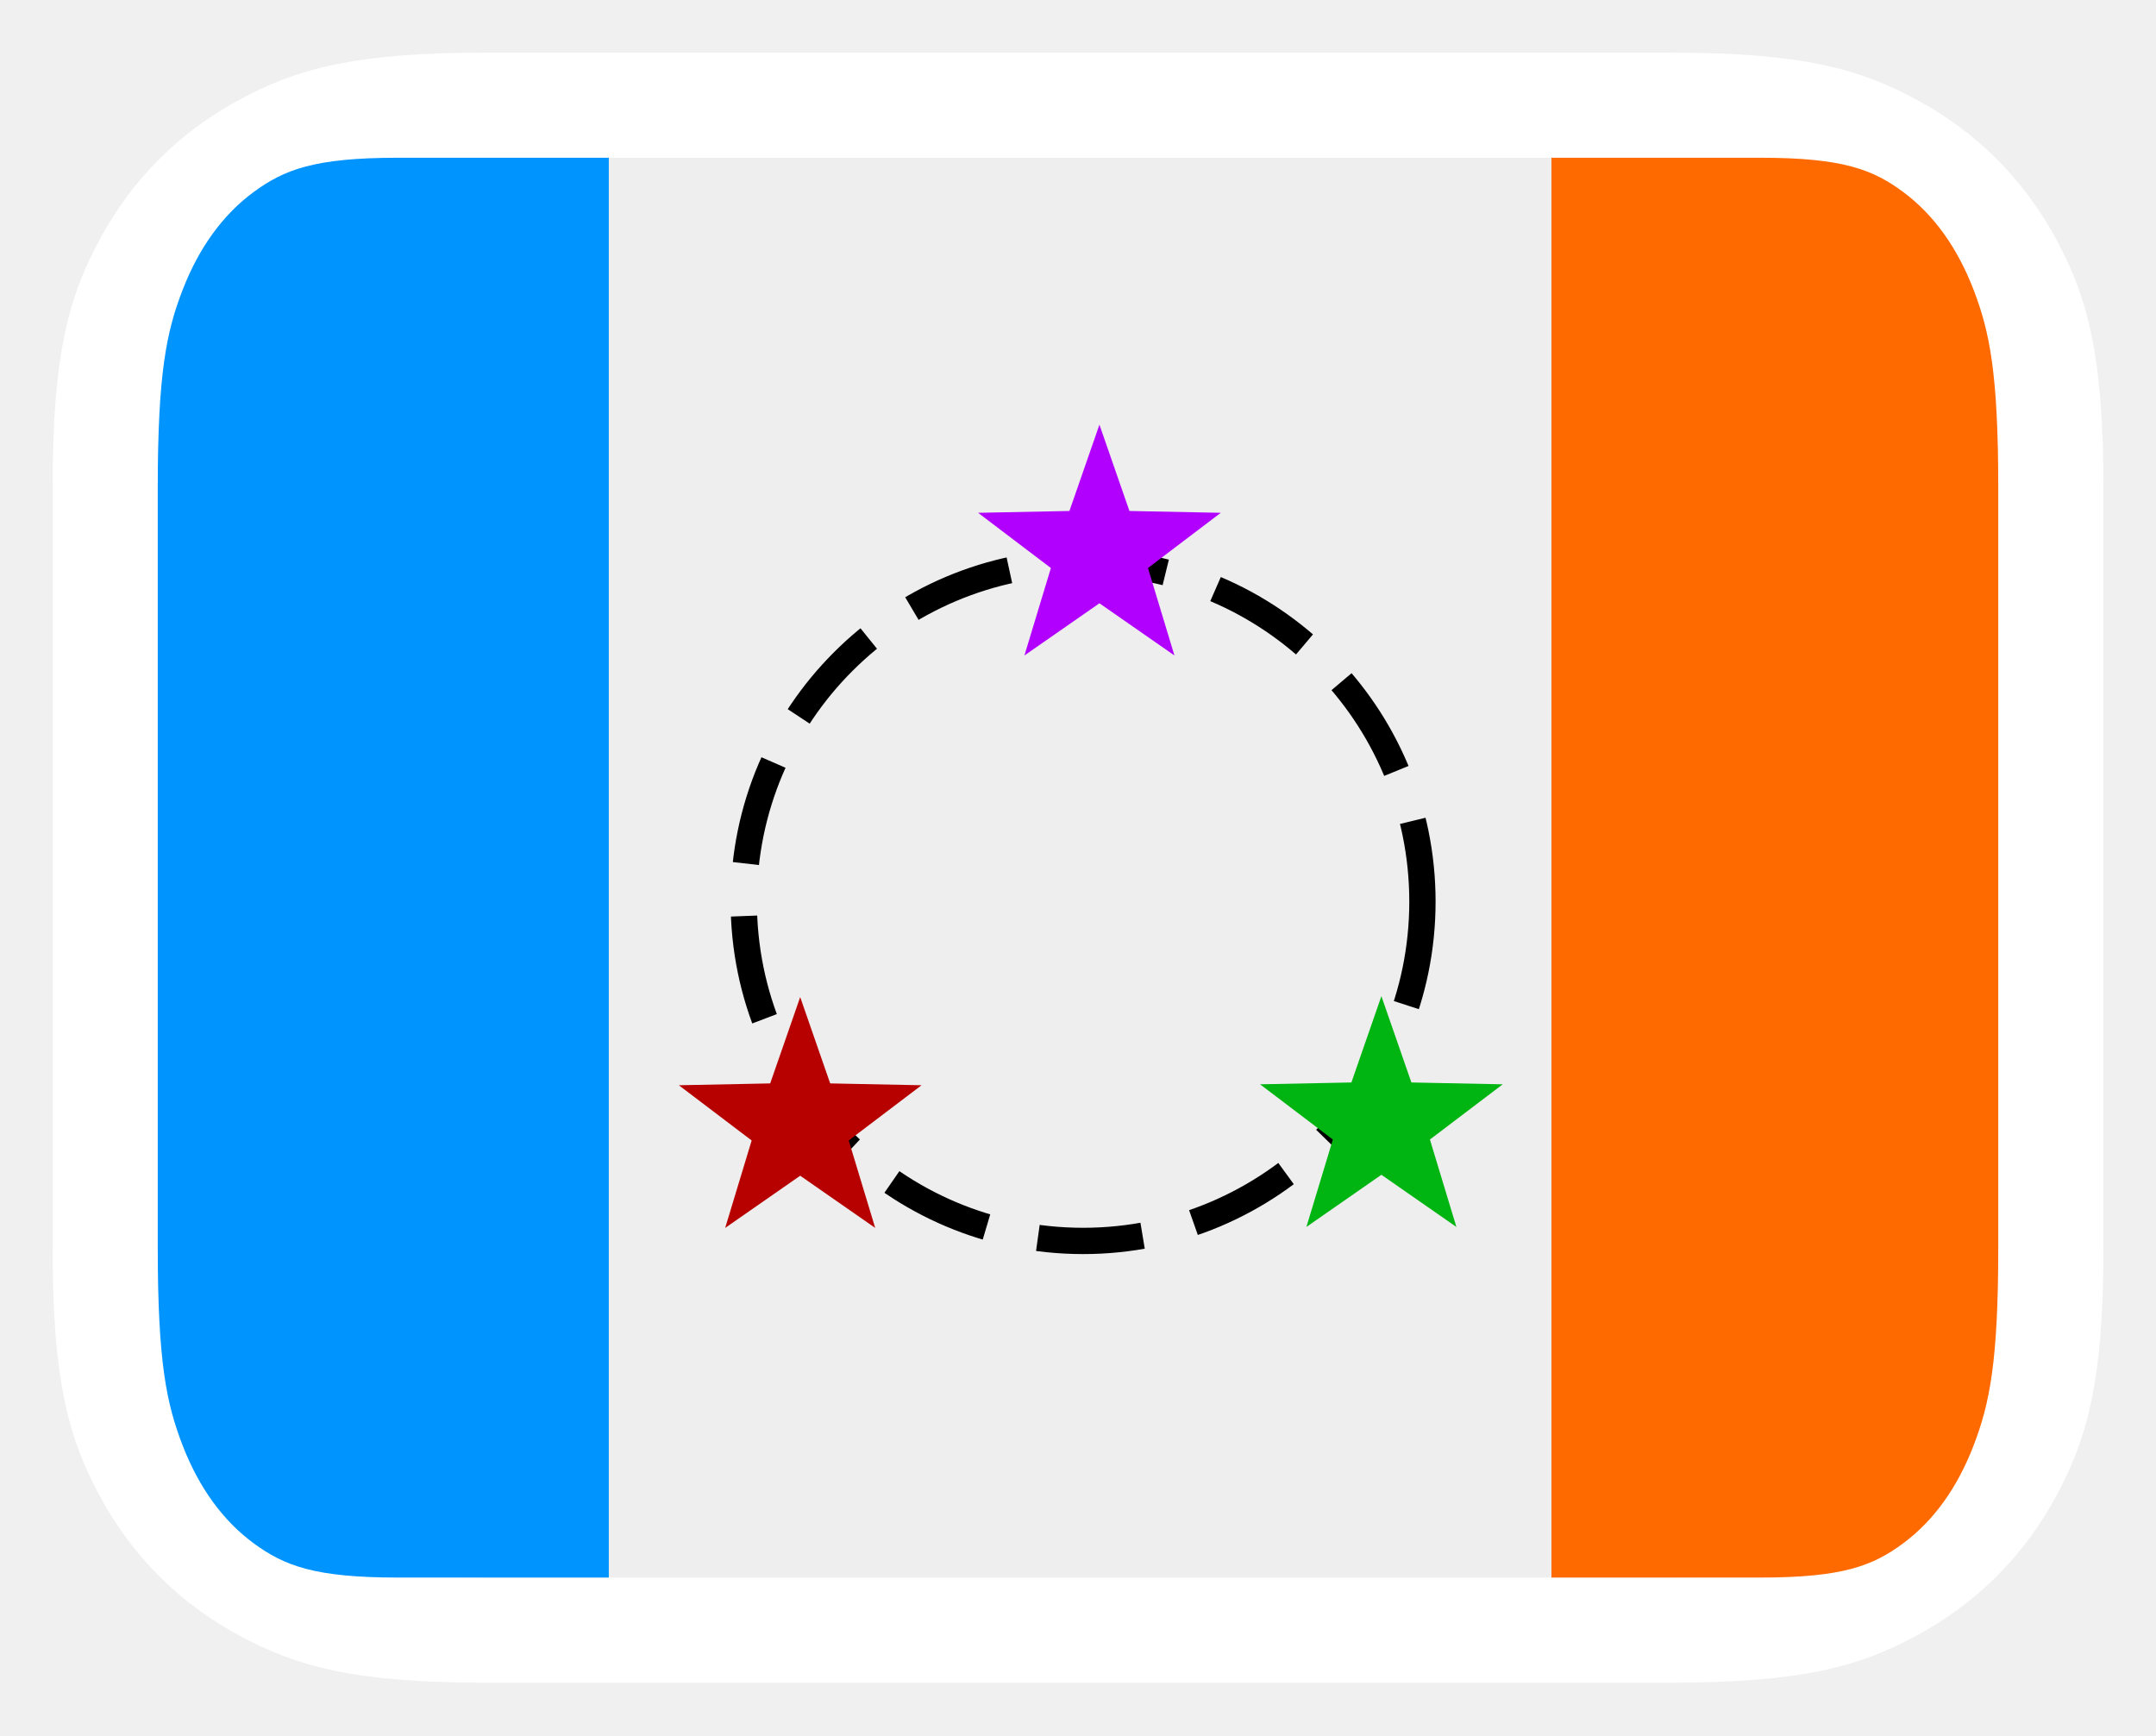
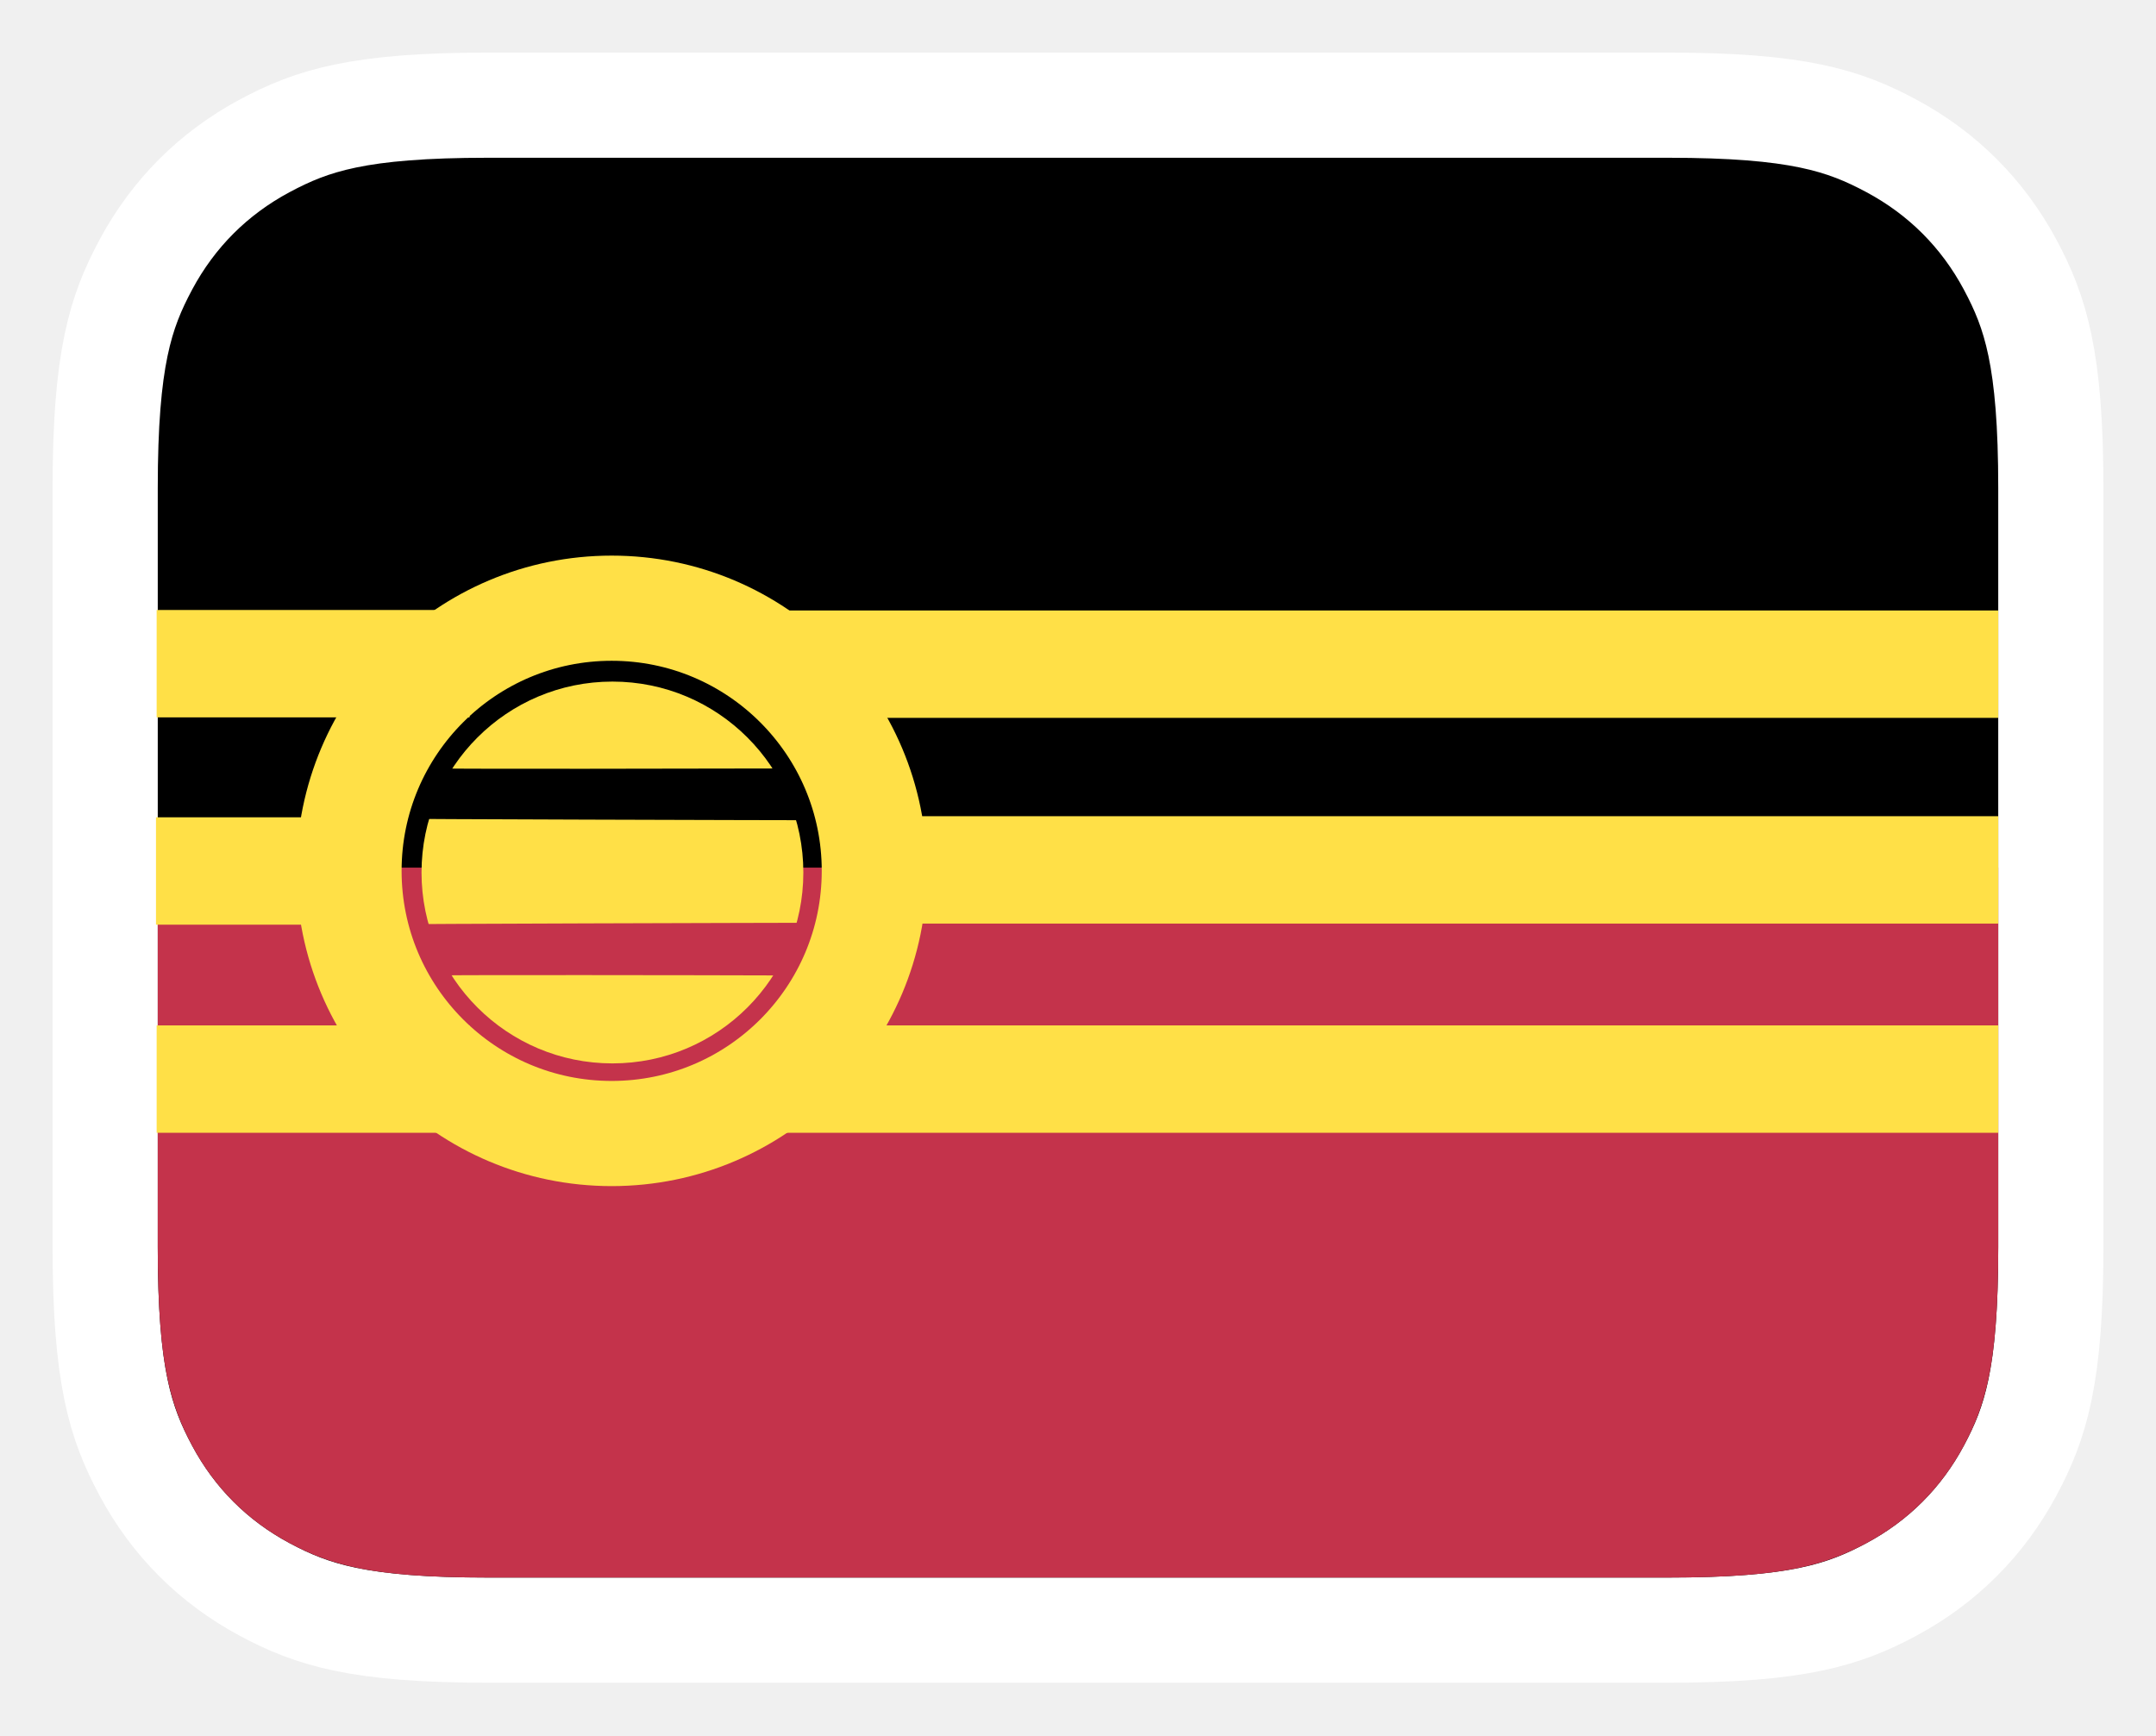
- <svg xmlns="http://www.w3.org/2000/svg" xmlns:ns1="https://boxy-svg.com" width="82px" height="66px" viewbox="0 0 82 66" version="1.1">
-   <g id="cwg" stroke="none" stroke-width="1" fill="none" fill-rule="evenodd">
+ <svg xmlns="http://www.w3.org/2000/svg" width="82px" height="66px" viewbox="0 0 82 66" version="1.1">
+   <g id="pl" stroke="none" stroke-width="1" fill="none" fill-rule="evenodd">
    <g id="Group" transform="translate(6, 6)" fill-rule="nonzero">
-       <path d="M57.437,-2 L12.563,-2 C7.628,-2 5.867,-1.415 4.07,-0.455 C2.12,0.589 0.589,2.12 -0.455,4.07 C-1.415,5.867 -2,7.628 -2,12.563 L-2,41.437 C-2,46.372 -1.415,48.133 -0.455,49.93 C0.589,51.88 2.12,53.411 4.07,54.455 C5.867,55.415 7.628,56 12.563,56 L57.437,56 C62.372,56 64.133,55.415 65.93,54.455 C67.88,53.411 69.411,51.88 70.455,49.93 C71.415,48.133 72,46.372 72,41.437 L72,12.563 C72,7.628 71.415,5.867 70.455,4.07 C69.411,2.12 67.88,0.589 65.93,-0.455 C64.133,-1.415 62.372,-2 57.437,-2 Z" id="Rectangle-3" stroke="#FFFFFF" stroke-width="4" fill="#EEEEEE" />
-       <path d="M 17.155 0 L 17.155 54 L 9.122 54 C 5.951 54 4.8 53.545 3.64 52.691 C 2.481 51.837 1.57 50.584 0.951 48.987 C 0.33 47.39 0 45.805 0 41.437 L 0 12.563 C 0 8.195 0.33 6.61 0.951 5.013 C 1.57 3.416 2.481 2.163 3.64 1.309 C 4.8 0.455 5.951 0 9.122 0 L 17.155 0 Z" id="Path" fill="#0094FF" style="" />
-       <path d="M 53.007 0 L 60.964 0 C 64.106 0 65.245 0.455 66.394 1.309 C 67.543 2.163 68.444 3.416 69.059 5.013 C 69.673 6.61 70 8.195 70 12.563 L 70 41.437 C 70 45.805 69.673 47.39 69.059 48.987 C 68.444 50.584 67.543 51.837 66.394 52.691 C 65.245 53.545 64.106 54 60.964 54 L 53.007 54 L 53.007 0 Z" id="Path" fill="#FF6A00" style="" />
-       <ellipse style="stroke: rgb(0, 0, 0); fill: rgba(216, 216, 216, 0); stroke-dasharray: 4, 2;" cx="35.194" cy="28.291" rx="12.906" ry="12.906" />
-       <path d="M 35.815 10.151 L 36.956 13.434 L 40.43 13.504 L 37.661 15.604 L 38.668 18.93 L 35.815 16.945 L 32.962 18.93 L 33.969 15.604 L 31.2 13.504 L 34.674 13.434 Z" ns1:shape="star 35.815 15.004 4.853 4.853 0.4 5 1@651e84e6" style="stroke: rgb(0, 0, 0); fill: rgb(178, 0, 255); stroke-width: 0px;" />
-       <path d="M 24.434 31.923 L 25.575 35.206 L 29.049 35.276 L 26.28 37.376 L 27.287 40.702 L 24.434 38.717 L 21.581 40.702 L 22.588 37.376 L 19.819 35.276 L 23.293 35.206 Z" ns1:shape="star 24.434 36.776 4.853 4.853 0.4 5 1@42c915aa" style="stroke: rgb(0, 0, 0); stroke-width: 0px; fill: rgb(183, 0, 0);" />
-       <path d="M 46.539 31.887 L 47.68 35.17 L 51.154 35.24 L 48.385 37.34 L 49.392 40.666 L 46.539 38.681 L 43.686 40.666 L 44.693 37.34 L 41.924 35.24 L 45.398 35.17 Z" ns1:shape="star 46.539 36.74 4.853 4.853 0.4 5 1@25a29a4d" style="stroke: rgb(0, 0, 0); stroke-width: 0px; fill: rgb(0, 181, 18);" />
+       <path d="M57.437,-2 L12.563,-2 C7.628,-2 5.867,-1.415 4.07,-0.455 C2.12,0.589 0.589,2.12 -0.455,4.07 C-1.415,5.867 -2,7.628 -2,12.563 L-2,41.437 C-2,46.372 -1.415,48.133 -0.455,49.93 C0.589,51.88 2.12,53.411 4.07,54.455 C5.867,55.415 7.628,56 12.563,56 L57.437,56 C62.372,56 64.133,55.415 65.93,54.455 C67.88,53.411 69.411,51.88 70.455,49.93 C71.415,48.133 72,46.372 72,41.437 L72,12.563 C72,7.628 71.415,5.867 70.455,4.07 C69.411,2.12 67.88,0.589 65.93,-0.455 C64.133,-1.415 62.372,-2 57.437,-2 Z" id="Rectangle-3" stroke="#FFFFFF" stroke-width="4" style="fill: rgb(0, 0, 0);" />
+       <path d="M70,27 L70,41.437 C70,45.805 69.545,47.39 68.691,48.987 C67.837,50.584 66.584,51.837 64.987,52.691 C63.39,53.545 61.805,54 57.437,54 L12.563,54 C8.195,54 6.61,53.545 5.013,52.691 C3.416,51.837 2.163,50.584 1.309,48.987 C0.455,47.39 0,45.805 0,41.437 L0,27 L70,27 Z" id="Path" style="fill: rgb(196, 51, 75);" />
+       <circle style="stroke: rgb(255, 224, 71); fill: rgba(216, 216, 216, 0); stroke-width: 4px;" cx="17.264" cy="27.122" r="9.99" />
+       <rect x="1.933" y="27.085" width="4.136" style="fill: rgb(216, 216, 216); stroke-width: 4px; stroke: rgb(255, 224, 71);" height="0.084" />
+       <rect x="29.01" y="27.043" width="38.99" style="fill: rgb(216, 216, 216); stroke-width: 4px; stroke: rgb(255, 224, 71);" height="0.084" />
+       <rect x="25" y="19.219" width="43" style="fill: rgb(216, 216, 216); stroke-width: 4px; stroke: rgb(255, 224, 71); transform-origin: -3.687px 19.261px;" height="0.084" />
+       <rect x="25" y="35" width="43" style="fill: rgb(216, 216, 216); stroke-width: 4px; stroke: rgb(255, 224, 71); transform-origin: -3.687px 35.042px;" height="0.084" />
+       <rect x="1.958" y="19.2" width="7.9" style="fill: rgb(216, 216, 216); stroke-width: 4px; stroke: rgb(255, 224, 71); transform-origin: -3.312px 19.242px;" height="0.084" />
+       <rect x="1.958" y="35" width="7.9" style="fill: rgb(216, 216, 216); stroke-width: 4px; stroke: rgb(255, 224, 71); transform-origin: -3.312px 35.042px;" height="0.084" />
+       <circle style="stroke-width: 0px; stroke: rgb(255, 224, 71); fill: rgb(255, 224, 71);" cx="17.293" cy="27.184" r="7.261" />
    </g>
  </g>
+   <path style="stroke: rgb(0, 0, 0); stroke-width: 0px; fill: rgb(196, 51, 75);" d="M 16 35.153 C 13.426 35.143 30.756 35.092 30.5 35.099 C 30.703 35.417 30.428 35.758 30.307 36.151 C 30.142 36.688 29.679 36.991 30 37.1 C 26.732 37.088 17.017 37.077 16.876 37.099" />
+   <path style="stroke: rgb(0, 0, 0); stroke-width: 0px;" d="M 16.002 31.141 C 13.428 31.15 30.758 31.201 30.502 31.194 C 30.705 30.881 30.43 30.546 30.309 30.159 C 30.144 29.632 29.681 29.334 30.002 29.227 C 26.734 29.238 17.019 29.249 16.878 29.227" />
</svg>
